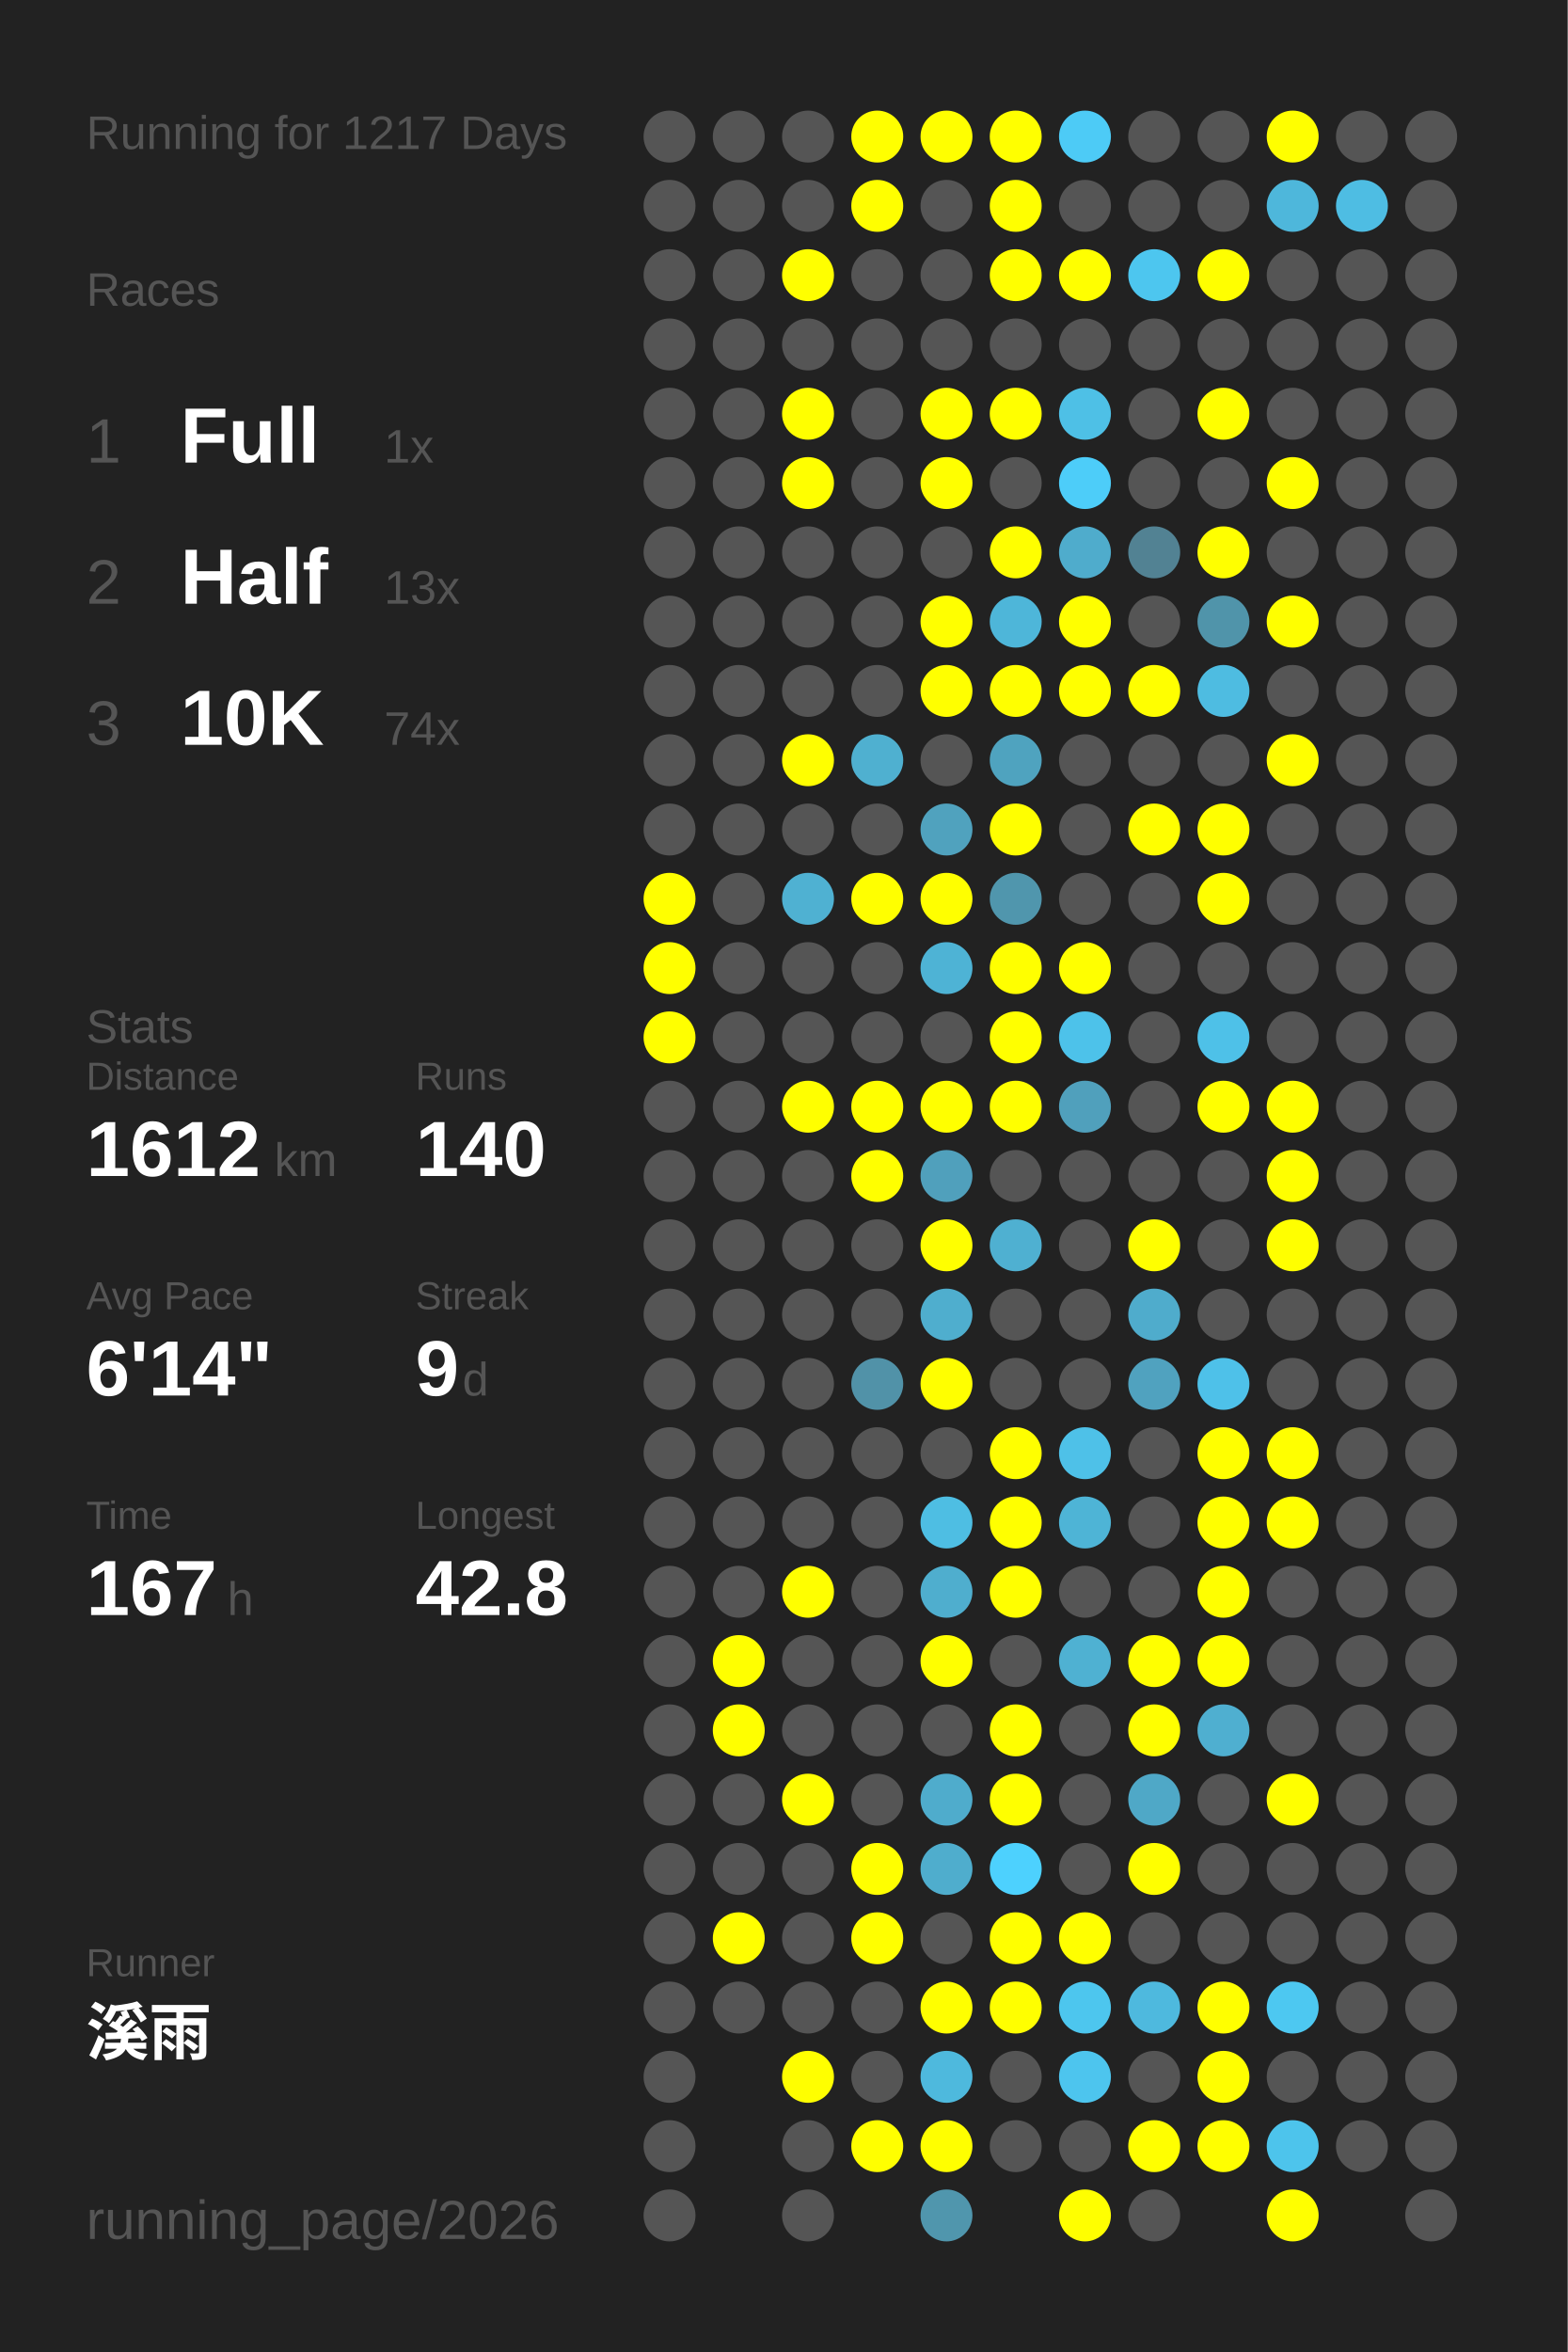
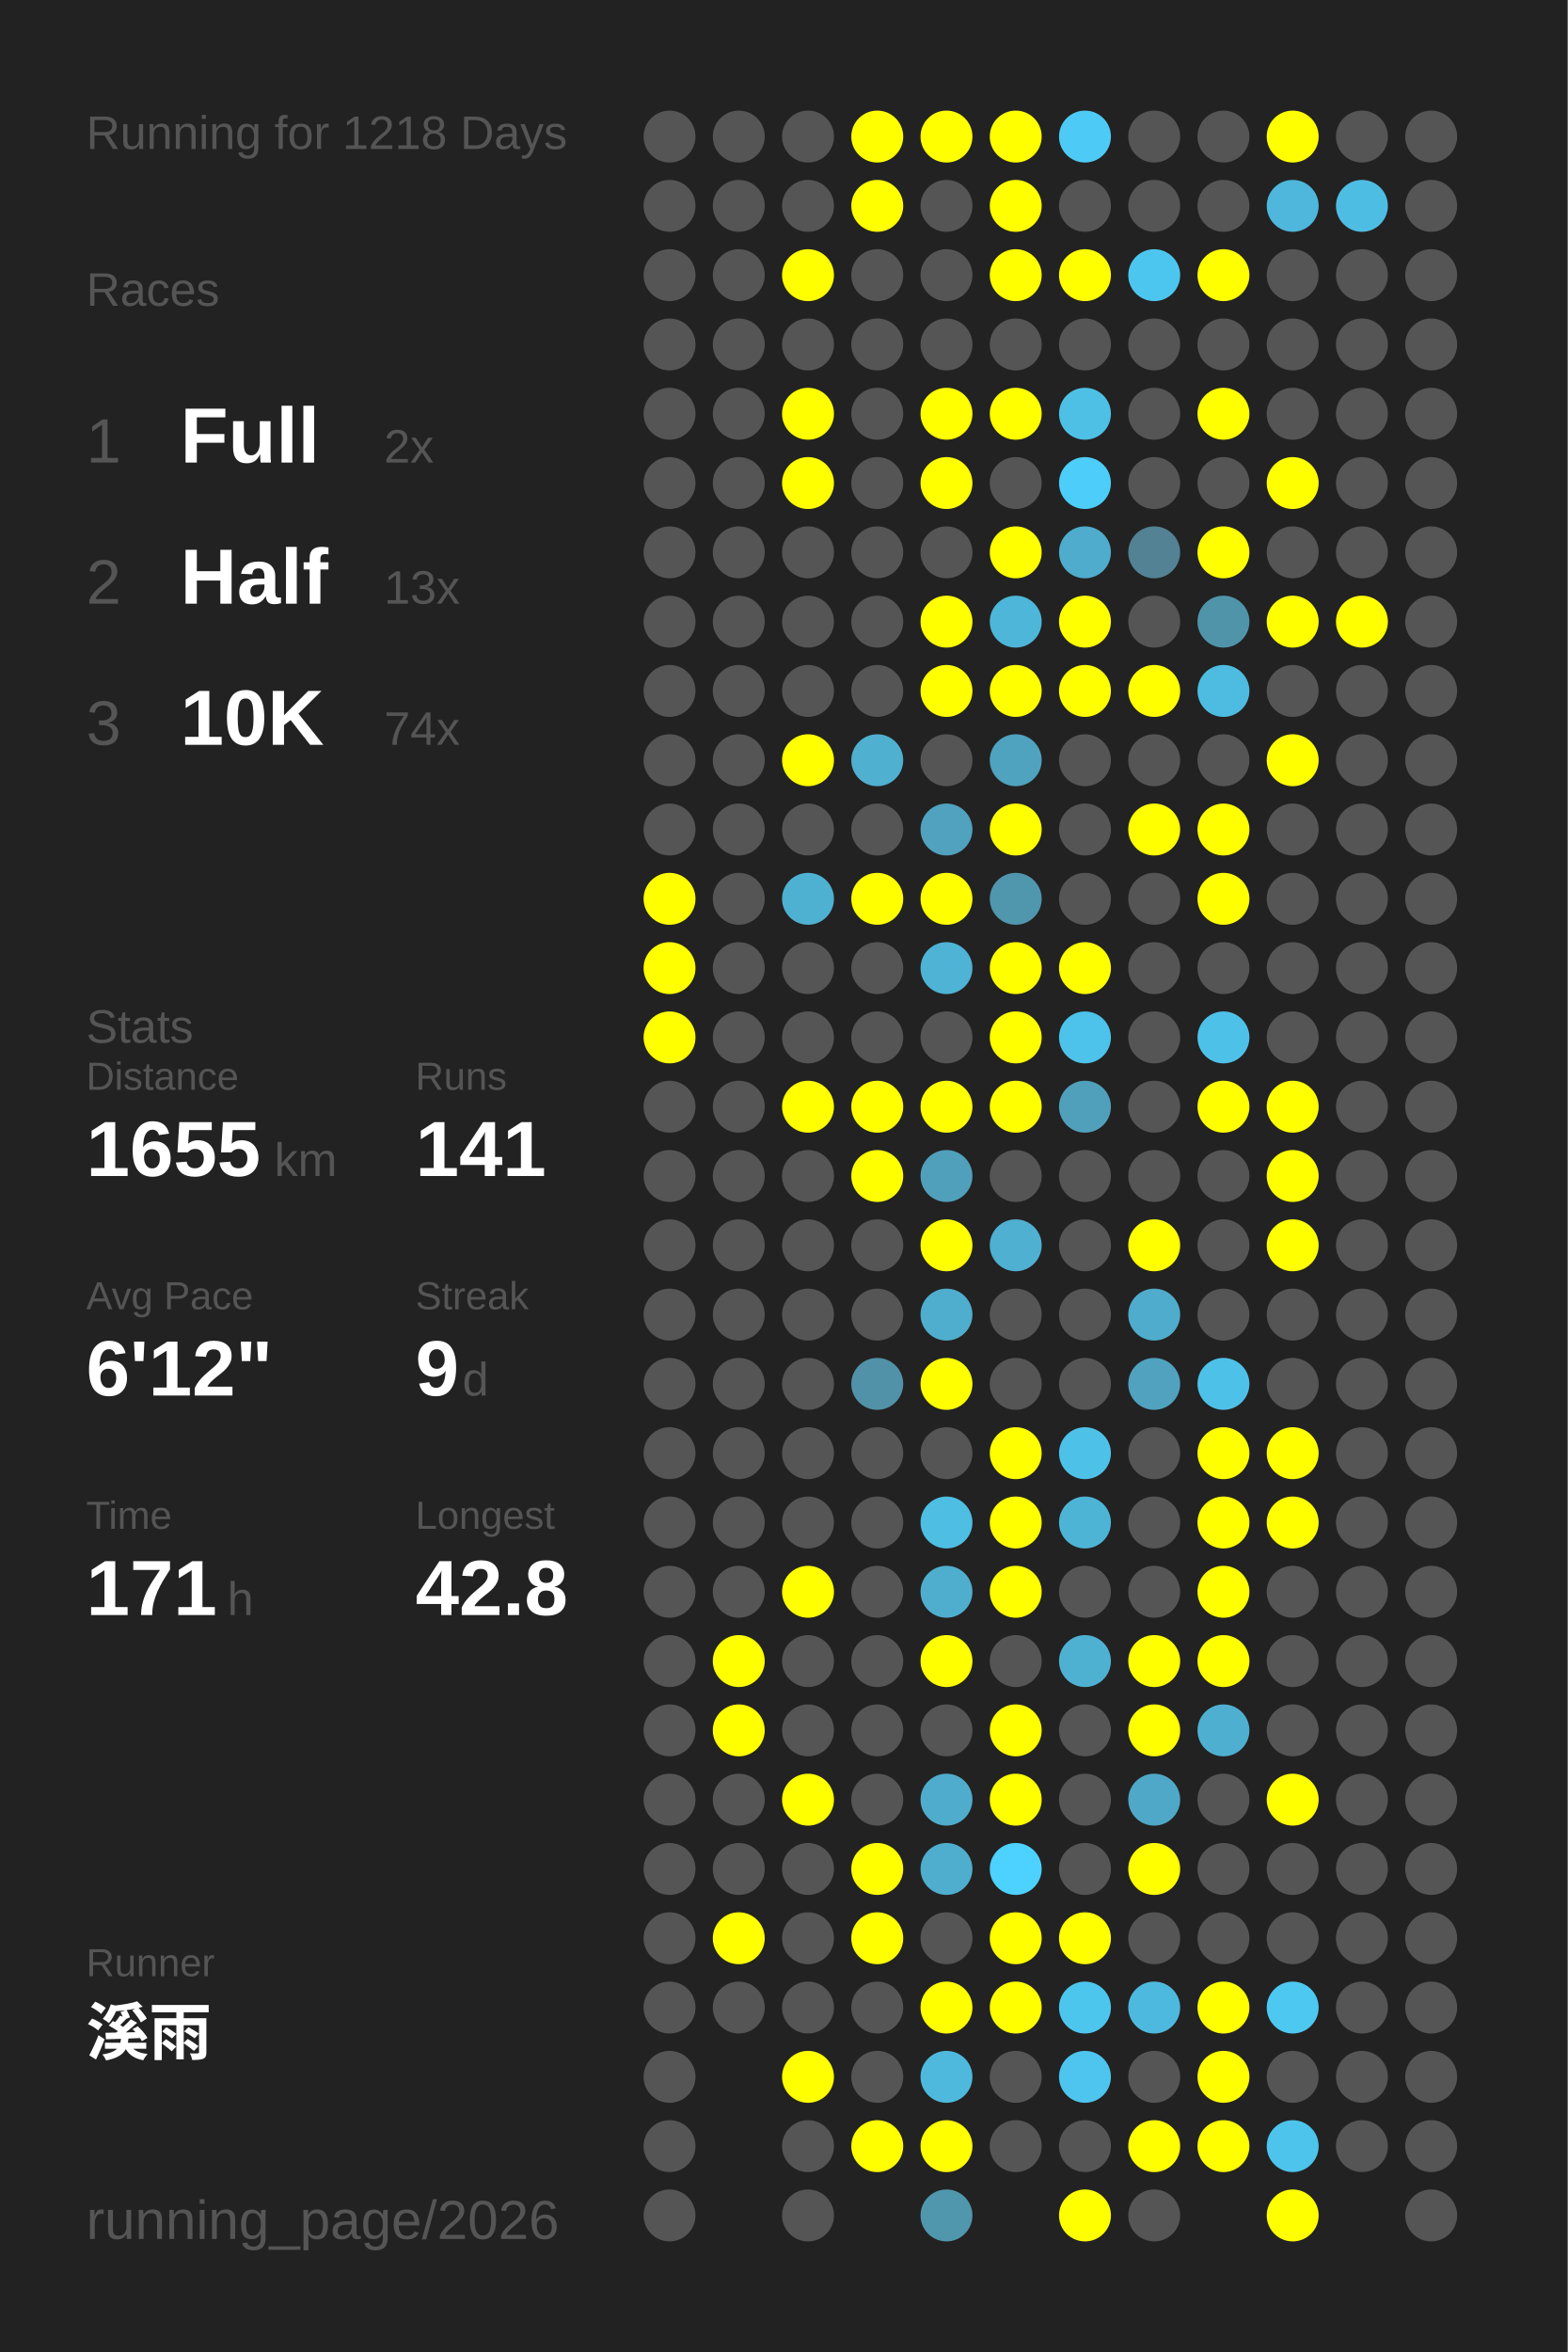
<svg xmlns="http://www.w3.org/2000/svg" baseProfile="full" height="300mm" version="1.1" viewBox="0,0,200,300" width="200mm">
  <defs />
  <rect fill="#222222" height="300" width="200" x="0" y="0" />
-   <text fill="#555555" style="font-size:6px; font-family:Arial;" x="11" y="19">Running for 1217 Days</text>
+   <text fill="#555555" style="font-size:6px; font-family:Arial;" x="11" y="19">Running for 1218 Days</text>
  <text fill="#555555" style="font-size:6px; font-family:Arial;" x="11" y="39">Races</text>
  <text fill="#555555" style="font-size:8px; font-family:Arial;" x="11" y="59">1</text>
  <text fill="#FFFFFF" style="font-size:10px; font-family:Arial; font-weight:bold;" x="23" y="59">Full</text>
-   <text fill="#555555" style="font-size:6px; font-family:Arial;" x="49" y="59">1x</text>
+   <text fill="#555555" style="font-size:6px; font-family:Arial;" x="49" y="59">2x</text>
  <text fill="#555555" style="font-size:8px; font-family:Arial;" x="11" y="77">2</text>
  <text fill="#FFFFFF" style="font-size:10px; font-family:Arial; font-weight:bold;" x="23" y="77">Half</text>
  <text fill="#555555" style="font-size:6px; font-family:Arial;" x="49" y="77">13x</text>
  <text fill="#555555" style="font-size:8px; font-family:Arial;" x="11" y="95">3</text>
  <text fill="#FFFFFF" style="font-size:10px; font-family:Arial; font-weight:bold;" x="23" y="95">10K</text>
  <text fill="#555555" style="font-size:6px; font-family:Arial;" x="49" y="95">74x</text>
  <text fill="#555555" style="font-size:6px; font-family:Arial;" x="11" y="133">Stats</text>
  <text fill="#555555" style="font-size:5px; font-family:Arial;" x="11" y="139">Distance</text>
-   <text fill="#FFFFFF" style="font-size:10px; font-family:Arial; font-weight:bold;" x="11" y="150">1612</text>
+   <text fill="#FFFFFF" style="font-size:10px; font-family:Arial; font-weight:bold;" x="11" y="150">1655</text>
  <text fill="#555555" style="font-size:6px; font-family:Arial;" x="35" y="150">km</text>
  <text fill="#555555" style="font-size:5px; font-family:Arial;" x="53" y="139">Runs</text>
-   <text fill="#FFFFFF" style="font-size:10px; font-family:Arial; font-weight:bold;" x="53" y="150">140</text>
+   <text fill="#FFFFFF" style="font-size:10px; font-family:Arial; font-weight:bold;" x="53" y="150">141</text>
  <text fill="#555555" style="font-size:5px; font-family:Arial;" x="11" y="167">Avg Pace</text>
-   <text fill="#FFFFFF" style="font-size:10px; font-family:Arial; font-weight:bold;" x="11" y="178">6'14"</text>
+   <text fill="#FFFFFF" style="font-size:10px; font-family:Arial; font-weight:bold;" x="11" y="178">6'12"</text>
  <text fill="#555555" style="font-size:5px; font-family:Arial;" x="53" y="167">Streak</text>
  <text fill="#FFFFFF" style="font-size:10px; font-family:Arial; font-weight:bold;" x="53" y="178">9</text>
  <text fill="#555555" style="font-size:6px; font-family:Arial;" x="59" y="178">d</text>
  <text fill="#555555" style="font-size:5px; font-family:Arial;" x="11" y="195">Time</text>
-   <text fill="#FFFFFF" style="font-size:10px; font-family:Arial; font-weight:bold;" x="11" y="206">167</text>
+   <text fill="#FFFFFF" style="font-size:10px; font-family:Arial; font-weight:bold;" x="11" y="206">171</text>
  <text fill="#555555" style="font-size:6px; font-family:Arial;" x="29" y="206">h</text>
  <text fill="#555555" style="font-size:5px; font-family:Arial;" x="53" y="195">Longest</text>
  <text fill="#FFFFFF" style="font-size:10px; font-family:Arial; font-weight:bold;" x="53" y="206">42.8</text>
  <text fill="#555555" style="font-size:5px; font-family:Arial;" x="11" y="252.065">Runner</text>
  <text fill="#FFFFFF" style="font-size:8px; font-family:Arial; font-weight:bold;" x="11" y="262.065">溪雨</text>
  <text fill="#555555" style="font-size:7px; font-family:Arial;" x="11" y="285.581">running_page/2026</text>
  <circle cx="85.417" cy="17.419" fill="#555555" r="3.312" />
  <circle cx="85.417" cy="26.258" fill="#555555" r="3.312" />
  <circle cx="85.417" cy="35.097" fill="#555555" r="3.312" />
  <circle cx="85.417" cy="43.935" fill="#555555" r="3.312" />
  <circle cx="85.417" cy="52.774" fill="#555555" r="3.312" />
  <circle cx="85.417" cy="61.613" fill="#555555" r="3.312" />
  <circle cx="85.417" cy="70.452" fill="#555555" r="3.312" />
  <circle cx="85.417" cy="79.29" fill="#555555" r="3.312" />
  <circle cx="85.417" cy="88.129" fill="#555555" r="3.312" />
  <circle cx="85.417" cy="96.968" fill="#555555" r="3.312" />
  <circle cx="85.417" cy="105.806" fill="#555555" r="3.312" />
  <circle cx="85.417" cy="114.645" fill="#FFFF00" r="3.312" />
  <circle cx="85.417" cy="123.484" fill="#FFFF00" r="3.312" />
  <circle cx="85.417" cy="132.323" fill="#FFFF00" r="3.312" />
  <circle cx="85.417" cy="141.161" fill="#555555" r="3.312" />
  <circle cx="85.417" cy="150" fill="#555555" r="3.312" />
  <circle cx="85.417" cy="158.839" fill="#555555" r="3.312" />
  <circle cx="85.417" cy="167.677" fill="#555555" r="3.312" />
  <circle cx="85.417" cy="176.516" fill="#555555" r="3.312" />
  <circle cx="85.417" cy="185.355" fill="#555555" r="3.312" />
  <circle cx="85.417" cy="194.194" fill="#555555" r="3.312" />
  <circle cx="85.417" cy="203.032" fill="#555555" r="3.312" />
  <circle cx="85.417" cy="211.871" fill="#555555" r="3.312" />
  <circle cx="85.417" cy="220.71" fill="#555555" r="3.312" />
  <circle cx="85.417" cy="229.548" fill="#555555" r="3.312" />
  <circle cx="85.417" cy="238.387" fill="#555555" r="3.312" />
  <circle cx="85.417" cy="247.226" fill="#555555" r="3.312" />
  <circle cx="85.417" cy="256.065" fill="#555555" r="3.312" />
  <circle cx="85.417" cy="264.903" fill="#555555" r="3.312" />
  <circle cx="85.417" cy="273.742" fill="#555555" r="3.312" />
  <circle cx="85.417" cy="282.581" fill="#555555" r="3.312" />
  <circle cx="94.25" cy="17.419" fill="#555555" r="3.312" />
  <circle cx="94.25" cy="26.258" fill="#555555" r="3.312" />
  <circle cx="94.25" cy="35.097" fill="#555555" r="3.312" />
  <circle cx="94.25" cy="43.935" fill="#555555" r="3.312" />
  <circle cx="94.25" cy="52.774" fill="#555555" r="3.312" />
  <circle cx="94.25" cy="61.613" fill="#555555" r="3.312" />
  <circle cx="94.25" cy="70.452" fill="#555555" r="3.312" />
  <circle cx="94.25" cy="79.29" fill="#555555" r="3.312" />
  <circle cx="94.25" cy="88.129" fill="#555555" r="3.312" />
  <circle cx="94.25" cy="96.968" fill="#555555" r="3.312" />
  <circle cx="94.25" cy="105.806" fill="#555555" r="3.312" />
  <circle cx="94.25" cy="114.645" fill="#555555" r="3.312" />
  <circle cx="94.25" cy="123.484" fill="#555555" r="3.312" />
  <circle cx="94.25" cy="132.323" fill="#555555" r="3.312" />
  <circle cx="94.25" cy="141.161" fill="#555555" r="3.312" />
  <circle cx="94.25" cy="150" fill="#555555" r="3.312" />
  <circle cx="94.25" cy="158.839" fill="#555555" r="3.312" />
  <circle cx="94.25" cy="167.677" fill="#555555" r="3.312" />
  <circle cx="94.25" cy="176.516" fill="#555555" r="3.312" />
  <circle cx="94.25" cy="185.355" fill="#555555" r="3.312" />
  <circle cx="94.25" cy="194.194" fill="#555555" r="3.312" />
  <circle cx="94.25" cy="203.032" fill="#555555" r="3.312" />
  <circle cx="94.25" cy="211.871" fill="#FFFF00" r="3.312" />
  <circle cx="94.25" cy="220.71" fill="#FFFF00" r="3.312" />
  <circle cx="94.25" cy="229.548" fill="#555555" r="3.312" />
  <circle cx="94.25" cy="238.387" fill="#555555" r="3.312" />
  <circle cx="94.25" cy="247.226" fill="#FFFF00" r="3.312" />
  <circle cx="94.25" cy="256.065" fill="#555555" r="3.312" />
  <circle cx="103.083" cy="17.419" fill="#555555" r="3.312" />
  <circle cx="103.083" cy="26.258" fill="#555555" r="3.312" />
  <circle cx="103.083" cy="35.097" fill="#FFFF00" r="3.312" />
  <circle cx="103.083" cy="43.935" fill="#555555" r="3.312" />
  <circle cx="103.083" cy="52.774" fill="#FFFF00" r="3.312" />
  <circle cx="103.083" cy="61.613" fill="#FFFF00" r="3.312" />
  <circle cx="103.083" cy="70.452" fill="#555555" r="3.312" />
  <circle cx="103.083" cy="79.29" fill="#555555" r="3.312" />
  <circle cx="103.083" cy="88.129" fill="#555555" r="3.312" />
  <circle cx="103.083" cy="96.968" fill="#FFFF00" r="3.312" />
  <circle cx="103.083" cy="105.806" fill="#555555" r="3.312" />
  <circle cx="103.083" cy="114.645" fill="#4fb1d2" r="3.312" />
  <circle cx="103.083" cy="123.484" fill="#555555" r="3.312" />
  <circle cx="103.083" cy="132.323" fill="#555555" r="3.312" />
  <circle cx="103.083" cy="141.161" fill="#FFFF00" r="3.312" />
  <circle cx="103.083" cy="150" fill="#555555" r="3.312" />
  <circle cx="103.083" cy="158.839" fill="#555555" r="3.312" />
  <circle cx="103.083" cy="167.677" fill="#555555" r="3.312" />
  <circle cx="103.083" cy="176.516" fill="#555555" r="3.312" />
  <circle cx="103.083" cy="185.355" fill="#555555" r="3.312" />
  <circle cx="103.083" cy="194.194" fill="#555555" r="3.312" />
  <circle cx="103.083" cy="203.032" fill="#FFFF00" r="3.312" />
  <circle cx="103.083" cy="211.871" fill="#555555" r="3.312" />
  <circle cx="103.083" cy="220.71" fill="#555555" r="3.312" />
  <circle cx="103.083" cy="229.548" fill="#FFFF00" r="3.312" />
  <circle cx="103.083" cy="238.387" fill="#555555" r="3.312" />
  <circle cx="103.083" cy="247.226" fill="#555555" r="3.312" />
  <circle cx="103.083" cy="256.065" fill="#555555" r="3.312" />
  <circle cx="103.083" cy="264.903" fill="#FFFF00" r="3.312" />
  <circle cx="103.083" cy="273.742" fill="#555555" r="3.312" />
  <circle cx="103.083" cy="282.581" fill="#555555" r="3.312" />
  <circle cx="111.917" cy="17.419" fill="#FFFF00" r="3.312" />
  <circle cx="111.917" cy="26.258" fill="#FFFF00" r="3.312" />
  <circle cx="111.917" cy="35.097" fill="#555555" r="3.312" />
  <circle cx="111.917" cy="43.935" fill="#555555" r="3.312" />
  <circle cx="111.917" cy="52.774" fill="#555555" r="3.312" />
  <circle cx="111.917" cy="61.613" fill="#555555" r="3.312" />
  <circle cx="111.917" cy="70.452" fill="#555555" r="3.312" />
  <circle cx="111.917" cy="79.29" fill="#555555" r="3.312" />
  <circle cx="111.917" cy="88.129" fill="#555555" r="3.312" />
  <circle cx="111.917" cy="96.968" fill="#4fb0d0" r="3.312" />
  <circle cx="111.917" cy="105.806" fill="#555555" r="3.312" />
  <circle cx="111.917" cy="114.645" fill="#FFFF00" r="3.312" />
  <circle cx="111.917" cy="123.484" fill="#555555" r="3.312" />
  <circle cx="111.917" cy="132.323" fill="#555555" r="3.312" />
  <circle cx="111.917" cy="141.161" fill="#FFFF00" r="3.312" />
  <circle cx="111.917" cy="150" fill="#FFFF00" r="3.312" />
  <circle cx="111.917" cy="158.839" fill="#555555" r="3.312" />
  <circle cx="111.917" cy="167.677" fill="#555555" r="3.312" />
  <circle cx="111.917" cy="176.516" fill="#5192a8" r="3.312" />
  <circle cx="111.917" cy="185.355" fill="#555555" r="3.312" />
  <circle cx="111.917" cy="194.194" fill="#555555" r="3.312" />
  <circle cx="111.917" cy="203.032" fill="#555555" r="3.312" />
  <circle cx="111.917" cy="211.871" fill="#555555" r="3.312" />
  <circle cx="111.917" cy="220.71" fill="#555555" r="3.312" />
  <circle cx="111.917" cy="229.548" fill="#555555" r="3.312" />
  <circle cx="111.917" cy="238.387" fill="#FFFF00" r="3.312" />
  <circle cx="111.917" cy="247.226" fill="#FFFF00" r="3.312" />
  <circle cx="111.917" cy="256.065" fill="#555555" r="3.312" />
  <circle cx="111.917" cy="264.903" fill="#555555" r="3.312" />
  <circle cx="111.917" cy="273.742" fill="#FFFF00" r="3.312" />
  <circle cx="120.75" cy="17.419" fill="#FFFF00" r="3.312" />
  <circle cx="120.75" cy="26.258" fill="#555555" r="3.312" />
  <circle cx="120.75" cy="35.097" fill="#555555" r="3.312" />
  <circle cx="120.75" cy="43.935" fill="#555555" r="3.312" />
  <circle cx="120.75" cy="52.774" fill="#FFFF00" r="3.312" />
  <circle cx="120.75" cy="61.613" fill="#FFFF00" r="3.312" />
  <circle cx="120.75" cy="70.452" fill="#555555" r="3.312" />
  <circle cx="120.75" cy="79.29" fill="#FFFF00" r="3.312" />
  <circle cx="120.75" cy="88.129" fill="#FFFF00" r="3.312" />
  <circle cx="120.75" cy="96.968" fill="#555555" r="3.312" />
  <circle cx="120.75" cy="105.806" fill="#50a2be" r="3.312" />
  <circle cx="120.75" cy="114.645" fill="#FFFF00" r="3.312" />
  <circle cx="120.75" cy="123.484" fill="#4eb3d5" r="3.312" />
  <circle cx="120.75" cy="132.323" fill="#555555" r="3.312" />
  <circle cx="120.75" cy="141.161" fill="#FFFF00" r="3.312" />
  <circle cx="120.75" cy="150" fill="#50a0bc" r="3.312" />
  <circle cx="120.75" cy="158.839" fill="#FFFF00" r="3.312" />
  <circle cx="120.75" cy="167.677" fill="#4faece" r="3.312" />
  <circle cx="120.75" cy="176.516" fill="#FFFF00" r="3.312" />
  <circle cx="120.75" cy="185.355" fill="#555555" r="3.312" />
  <circle cx="120.75" cy="194.194" fill="#4ebee3" r="3.312" />
  <circle cx="120.75" cy="203.032" fill="#4faece" r="3.312" />
  <circle cx="120.75" cy="211.871" fill="#FFFF00" r="3.312" />
  <circle cx="120.75" cy="220.71" fill="#555555" r="3.312" />
  <circle cx="120.75" cy="229.548" fill="#4faccc" r="3.312" />
  <circle cx="120.75" cy="238.387" fill="#4fadcd" r="3.312" />
  <circle cx="120.75" cy="247.226" fill="#555555" r="3.312" />
  <circle cx="120.75" cy="256.065" fill="#FFFF00" r="3.312" />
  <circle cx="120.75" cy="264.903" fill="#4eb9dd" r="3.312" />
  <circle cx="120.75" cy="273.742" fill="#FFFF00" r="3.312" />
  <circle cx="120.75" cy="282.581" fill="#5096ad" r="3.312" />
  <circle cx="129.583" cy="17.419" fill="#FFFF00" r="3.312" />
  <circle cx="129.583" cy="26.258" fill="#FFFF00" r="3.312" />
  <circle cx="129.583" cy="35.097" fill="#FFFF00" r="3.312" />
  <circle cx="129.583" cy="43.935" fill="#555555" r="3.312" />
  <circle cx="129.583" cy="52.774" fill="#FFFF00" r="3.312" />
  <circle cx="129.583" cy="61.613" fill="#555555" r="3.312" />
  <circle cx="129.583" cy="70.452" fill="#FFFF00" r="3.312" />
  <circle cx="129.583" cy="79.29" fill="#4eb6d9" r="3.312" />
  <circle cx="129.583" cy="88.129" fill="#FFFF00" r="3.312" />
  <circle cx="129.583" cy="96.968" fill="#4fa3bf" r="3.312" />
  <circle cx="129.583" cy="105.806" fill="#FFFF00" r="3.312" />
  <circle cx="129.583" cy="114.645" fill="#5096ad" r="3.312" />
  <circle cx="129.583" cy="123.484" fill="#FFFF00" r="3.312" />
  <circle cx="129.583" cy="132.323" fill="#FFFF00" r="3.312" />
  <circle cx="129.583" cy="141.161" fill="#FFFF00" r="3.312" />
  <circle cx="129.583" cy="150" fill="#555555" r="3.312" />
  <circle cx="129.583" cy="158.839" fill="#4fb0d1" r="3.312" />
  <circle cx="129.583" cy="167.677" fill="#555555" r="3.312" />
  <circle cx="129.583" cy="176.516" fill="#555555" r="3.312" />
  <circle cx="129.583" cy="185.355" fill="#FFFF00" r="3.312" />
  <circle cx="129.583" cy="194.194" fill="#FFFF00" r="3.312" />
  <circle cx="129.583" cy="203.032" fill="#FFFF00" r="3.312" />
  <circle cx="129.583" cy="211.871" fill="#555555" r="3.312" />
  <circle cx="129.583" cy="220.71" fill="#FFFF00" r="3.312" />
  <circle cx="129.583" cy="229.548" fill="#FFFF00" r="3.312" />
  <circle cx="129.583" cy="238.387" fill="#4dd1fe" r="3.312" />
  <circle cx="129.583" cy="247.226" fill="#FFFF00" r="3.312" />
  <circle cx="129.583" cy="256.065" fill="#FFFF00" r="3.312" />
  <circle cx="129.583" cy="264.903" fill="#555555" r="3.312" />
  <circle cx="129.583" cy="273.742" fill="#555555" r="3.312" />
  <circle cx="138.417" cy="17.419" fill="#4dcbf6" r="3.312" />
  <circle cx="138.417" cy="26.258" fill="#555555" r="3.312" />
  <circle cx="138.417" cy="35.097" fill="#FFFF00" r="3.312" />
  <circle cx="138.417" cy="43.935" fill="#555555" r="3.312" />
  <circle cx="138.417" cy="52.774" fill="#4ec0e6" r="3.312" />
  <circle cx="138.417" cy="61.613" fill="#4dcdf9" r="3.312" />
  <circle cx="138.417" cy="70.452" fill="#4faccc" r="3.312" />
  <circle cx="138.417" cy="79.29" fill="#FFFF00" r="3.312" />
  <circle cx="138.417" cy="88.129" fill="#FFFF00" r="3.312" />
  <circle cx="138.417" cy="96.968" fill="#555555" r="3.312" />
  <circle cx="138.417" cy="105.806" fill="#555555" r="3.312" />
  <circle cx="138.417" cy="114.645" fill="#555555" r="3.312" />
  <circle cx="138.417" cy="123.484" fill="#FFFF00" r="3.312" />
  <circle cx="138.417" cy="132.323" fill="#4dc2ea" r="3.312" />
  <circle cx="138.417" cy="141.161" fill="#50a0bc" r="3.312" />
  <circle cx="138.417" cy="150" fill="#555555" r="3.312" />
  <circle cx="138.417" cy="158.839" fill="#555555" r="3.312" />
  <circle cx="138.417" cy="167.677" fill="#555555" r="3.312" />
  <circle cx="138.417" cy="176.516" fill="#555555" r="3.312" />
  <circle cx="138.417" cy="185.355" fill="#4ec1e8" r="3.312" />
  <circle cx="138.417" cy="194.194" fill="#4eb4d6" r="3.312" />
  <circle cx="138.417" cy="203.032" fill="#555555" r="3.312" />
  <circle cx="138.417" cy="211.871" fill="#4fb1d2" r="3.312" />
  <circle cx="138.417" cy="220.71" fill="#555555" r="3.312" />
  <circle cx="138.417" cy="229.548" fill="#555555" r="3.312" />
  <circle cx="138.417" cy="238.387" fill="#555555" r="3.312" />
  <circle cx="138.417" cy="247.226" fill="#FFFF00" r="3.312" />
  <circle cx="138.417" cy="256.065" fill="#4dc6ee" r="3.312" />
  <circle cx="138.417" cy="264.903" fill="#4dc5ee" r="3.312" />
  <circle cx="138.417" cy="273.742" fill="#555555" r="3.312" />
  <circle cx="138.417" cy="282.581" fill="#FFFF00" r="3.312" />
  <circle cx="147.25" cy="17.419" fill="#555555" r="3.312" />
  <circle cx="147.25" cy="26.258" fill="#555555" r="3.312" />
  <circle cx="147.25" cy="35.097" fill="#4dc6ef" r="3.312" />
  <circle cx="147.25" cy="43.935" fill="#555555" r="3.312" />
  <circle cx="147.25" cy="52.774" fill="#555555" r="3.312" />
  <circle cx="147.25" cy="61.613" fill="#555555" r="3.312" />
  <circle cx="147.25" cy="70.452" fill="#528293" r="3.312" />
  <circle cx="147.25" cy="79.29" fill="#555555" r="3.312" />
  <circle cx="147.25" cy="88.129" fill="#FFFF00" r="3.312" />
  <circle cx="147.25" cy="96.968" fill="#555555" r="3.312" />
  <circle cx="147.25" cy="105.806" fill="#FFFF00" r="3.312" />
  <circle cx="147.25" cy="114.645" fill="#555555" r="3.312" />
  <circle cx="147.25" cy="123.484" fill="#555555" r="3.312" />
  <circle cx="147.25" cy="132.323" fill="#555555" r="3.312" />
  <circle cx="147.25" cy="141.161" fill="#555555" r="3.312" />
  <circle cx="147.25" cy="150" fill="#555555" r="3.312" />
  <circle cx="147.25" cy="158.839" fill="#FFFF00" r="3.312" />
  <circle cx="147.25" cy="167.677" fill="#4faccc" r="3.312" />
  <circle cx="147.25" cy="176.516" fill="#50a2bf" r="3.312" />
  <circle cx="147.25" cy="185.355" fill="#555555" r="3.312" />
  <circle cx="147.25" cy="194.194" fill="#555555" r="3.312" />
  <circle cx="147.25" cy="203.032" fill="#555555" r="3.312" />
  <circle cx="147.25" cy="211.871" fill="#FFFF00" r="3.312" />
  <circle cx="147.25" cy="220.71" fill="#FFFF00" r="3.312" />
  <circle cx="147.25" cy="229.548" fill="#4fa8c7" r="3.312" />
  <circle cx="147.25" cy="238.387" fill="#FFFF00" r="3.312" />
  <circle cx="147.25" cy="247.226" fill="#555555" r="3.312" />
  <circle cx="147.25" cy="256.065" fill="#4eb9de" r="3.312" />
  <circle cx="147.25" cy="264.903" fill="#555555" r="3.312" />
  <circle cx="147.25" cy="273.742" fill="#FFFF00" r="3.312" />
  <circle cx="147.25" cy="282.581" fill="#555555" r="3.312" />
  <circle cx="156.083" cy="17.419" fill="#555555" r="3.312" />
  <circle cx="156.083" cy="26.258" fill="#555555" r="3.312" />
  <circle cx="156.083" cy="35.097" fill="#FFFF00" r="3.312" />
  <circle cx="156.083" cy="43.935" fill="#555555" r="3.312" />
  <circle cx="156.083" cy="52.774" fill="#FFFF00" r="3.312" />
  <circle cx="156.083" cy="61.613" fill="#555555" r="3.312" />
  <circle cx="156.083" cy="70.452" fill="#FFFF00" r="3.312" />
  <circle cx="156.083" cy="79.29" fill="#5094aa" r="3.312" />
  <circle cx="156.083" cy="88.129" fill="#4ebce1" r="3.312" />
  <circle cx="156.083" cy="96.968" fill="#555555" r="3.312" />
  <circle cx="156.083" cy="105.806" fill="#FFFF00" r="3.312" />
  <circle cx="156.083" cy="114.645" fill="#FFFF00" r="3.312" />
  <circle cx="156.083" cy="123.484" fill="#555555" r="3.312" />
  <circle cx="156.083" cy="132.323" fill="#4ec1e8" r="3.312" />
  <circle cx="156.083" cy="141.161" fill="#FFFF00" r="3.312" />
  <circle cx="156.083" cy="150" fill="#555555" r="3.312" />
  <circle cx="156.083" cy="158.839" fill="#555555" r="3.312" />
  <circle cx="156.083" cy="167.677" fill="#555555" r="3.312" />
  <circle cx="156.083" cy="176.516" fill="#4ec1e9" r="3.312" />
  <circle cx="156.083" cy="185.355" fill="#FFFF00" r="3.312" />
  <circle cx="156.083" cy="194.194" fill="#FFFF00" r="3.312" />
  <circle cx="156.083" cy="203.032" fill="#FFFF00" r="3.312" />
  <circle cx="156.083" cy="211.871" fill="#FFFF00" r="3.312" />
  <circle cx="156.083" cy="220.71" fill="#4fafd0" r="3.312" />
  <circle cx="156.083" cy="229.548" fill="#555555" r="3.312" />
  <circle cx="156.083" cy="238.387" fill="#555555" r="3.312" />
  <circle cx="156.083" cy="247.226" fill="#555555" r="3.312" />
  <circle cx="156.083" cy="256.065" fill="#FFFF00" r="3.312" />
  <circle cx="156.083" cy="264.903" fill="#FFFF00" r="3.312" />
  <circle cx="156.083" cy="273.742" fill="#FFFF00" r="3.312" />
  <circle cx="164.917" cy="17.419" fill="#FFFF00" r="3.312" />
  <circle cx="164.917" cy="26.258" fill="#4eb7db" r="3.312" />
  <circle cx="164.917" cy="35.097" fill="#555555" r="3.312" />
  <circle cx="164.917" cy="43.935" fill="#555555" r="3.312" />
  <circle cx="164.917" cy="52.774" fill="#555555" r="3.312" />
  <circle cx="164.917" cy="61.613" fill="#FFFF00" r="3.312" />
  <circle cx="164.917" cy="70.452" fill="#555555" r="3.312" />
  <circle cx="164.917" cy="79.29" fill="#FFFF00" r="3.312" />
  <circle cx="164.917" cy="88.129" fill="#555555" r="3.312" />
  <circle cx="164.917" cy="96.968" fill="#FFFF00" r="3.312" />
  <circle cx="164.917" cy="105.806" fill="#555555" r="3.312" />
  <circle cx="164.917" cy="114.645" fill="#555555" r="3.312" />
  <circle cx="164.917" cy="123.484" fill="#555555" r="3.312" />
  <circle cx="164.917" cy="132.323" fill="#555555" r="3.312" />
  <circle cx="164.917" cy="141.161" fill="#FFFF00" r="3.312" />
  <circle cx="164.917" cy="150" fill="#FFFF00" r="3.312" />
  <circle cx="164.917" cy="158.839" fill="#FFFF00" r="3.312" />
  <circle cx="164.917" cy="167.677" fill="#555555" r="3.312" />
  <circle cx="164.917" cy="176.516" fill="#555555" r="3.312" />
  <circle cx="164.917" cy="185.355" fill="#FFFF00" r="3.312" />
  <circle cx="164.917" cy="194.194" fill="#FFFF00" r="3.312" />
  <circle cx="164.917" cy="203.032" fill="#555555" r="3.312" />
  <circle cx="164.917" cy="211.871" fill="#555555" r="3.312" />
  <circle cx="164.917" cy="220.71" fill="#555555" r="3.312" />
  <circle cx="164.917" cy="229.548" fill="#FFFF00" r="3.312" />
  <circle cx="164.917" cy="238.387" fill="#555555" r="3.312" />
  <circle cx="164.917" cy="247.226" fill="#555555" r="3.312" />
  <circle cx="164.917" cy="256.065" fill="#4dc8f1" r="3.312" />
  <circle cx="164.917" cy="264.903" fill="#555555" r="3.312" />
  <circle cx="164.917" cy="273.742" fill="#4dc4ec" r="3.312" />
  <circle cx="164.917" cy="282.581" fill="#FFFF00" r="3.312" />
  <circle cx="173.75" cy="17.419" fill="#555555" r="3.312" />
  <circle cx="173.75" cy="26.258" fill="#4ebde3" r="3.312" />
  <circle cx="173.75" cy="35.097" fill="#555555" r="3.312" />
  <circle cx="173.75" cy="43.935" fill="#555555" r="3.312" />
  <circle cx="173.75" cy="52.774" fill="#555555" r="3.312" />
  <circle cx="173.75" cy="61.613" fill="#555555" r="3.312" />
  <circle cx="173.75" cy="70.452" fill="#555555" r="3.312" />
-   <circle cx="173.75" cy="79.29" fill="#555555" r="3.312" />
+   <circle cx="173.75" cy="79.29" fill="#FFFF00" r="3.312" />
  <circle cx="173.75" cy="88.129" fill="#555555" r="3.312" />
  <circle cx="173.75" cy="96.968" fill="#555555" r="3.312" />
  <circle cx="173.75" cy="105.806" fill="#555555" r="3.312" />
  <circle cx="173.75" cy="114.645" fill="#555555" r="3.312" />
  <circle cx="173.75" cy="123.484" fill="#555555" r="3.312" />
  <circle cx="173.75" cy="132.323" fill="#555555" r="3.312" />
  <circle cx="173.75" cy="141.161" fill="#555555" r="3.312" />
  <circle cx="173.75" cy="150" fill="#555555" r="3.312" />
  <circle cx="173.75" cy="158.839" fill="#555555" r="3.312" />
  <circle cx="173.75" cy="167.677" fill="#555555" r="3.312" />
  <circle cx="173.75" cy="176.516" fill="#555555" r="3.312" />
  <circle cx="173.75" cy="185.355" fill="#555555" r="3.312" />
  <circle cx="173.75" cy="194.194" fill="#555555" r="3.312" />
  <circle cx="173.75" cy="203.032" fill="#555555" r="3.312" />
  <circle cx="173.75" cy="211.871" fill="#555555" r="3.312" />
  <circle cx="173.75" cy="220.71" fill="#555555" r="3.312" />
  <circle cx="173.75" cy="229.548" fill="#555555" r="3.312" />
  <circle cx="173.75" cy="238.387" fill="#555555" r="3.312" />
  <circle cx="173.75" cy="247.226" fill="#555555" r="3.312" />
  <circle cx="173.75" cy="256.065" fill="#555555" r="3.312" />
  <circle cx="173.75" cy="264.903" fill="#555555" r="3.312" />
  <circle cx="173.75" cy="273.742" fill="#555555" r="3.312" />
  <circle cx="182.583" cy="17.419" fill="#555555" r="3.312" />
  <circle cx="182.583" cy="26.258" fill="#555555" r="3.312" />
  <circle cx="182.583" cy="35.097" fill="#555555" r="3.312" />
  <circle cx="182.583" cy="43.935" fill="#555555" r="3.312" />
  <circle cx="182.583" cy="52.774" fill="#555555" r="3.312" />
  <circle cx="182.583" cy="61.613" fill="#555555" r="3.312" />
  <circle cx="182.583" cy="70.452" fill="#555555" r="3.312" />
  <circle cx="182.583" cy="79.29" fill="#555555" r="3.312" />
  <circle cx="182.583" cy="88.129" fill="#555555" r="3.312" />
  <circle cx="182.583" cy="96.968" fill="#555555" r="3.312" />
  <circle cx="182.583" cy="105.806" fill="#555555" r="3.312" />
  <circle cx="182.583" cy="114.645" fill="#555555" r="3.312" />
  <circle cx="182.583" cy="123.484" fill="#555555" r="3.312" />
  <circle cx="182.583" cy="132.323" fill="#555555" r="3.312" />
  <circle cx="182.583" cy="141.161" fill="#555555" r="3.312" />
  <circle cx="182.583" cy="150" fill="#555555" r="3.312" />
  <circle cx="182.583" cy="158.839" fill="#555555" r="3.312" />
  <circle cx="182.583" cy="167.677" fill="#555555" r="3.312" />
  <circle cx="182.583" cy="176.516" fill="#555555" r="3.312" />
  <circle cx="182.583" cy="185.355" fill="#555555" r="3.312" />
  <circle cx="182.583" cy="194.194" fill="#555555" r="3.312" />
  <circle cx="182.583" cy="203.032" fill="#555555" r="3.312" />
  <circle cx="182.583" cy="211.871" fill="#555555" r="3.312" />
  <circle cx="182.583" cy="220.71" fill="#555555" r="3.312" />
  <circle cx="182.583" cy="229.548" fill="#555555" r="3.312" />
  <circle cx="182.583" cy="238.387" fill="#555555" r="3.312" />
  <circle cx="182.583" cy="247.226" fill="#555555" r="3.312" />
  <circle cx="182.583" cy="256.065" fill="#555555" r="3.312" />
  <circle cx="182.583" cy="264.903" fill="#555555" r="3.312" />
  <circle cx="182.583" cy="273.742" fill="#555555" r="3.312" />
  <circle cx="182.583" cy="282.581" fill="#555555" r="3.312" />
</svg>
